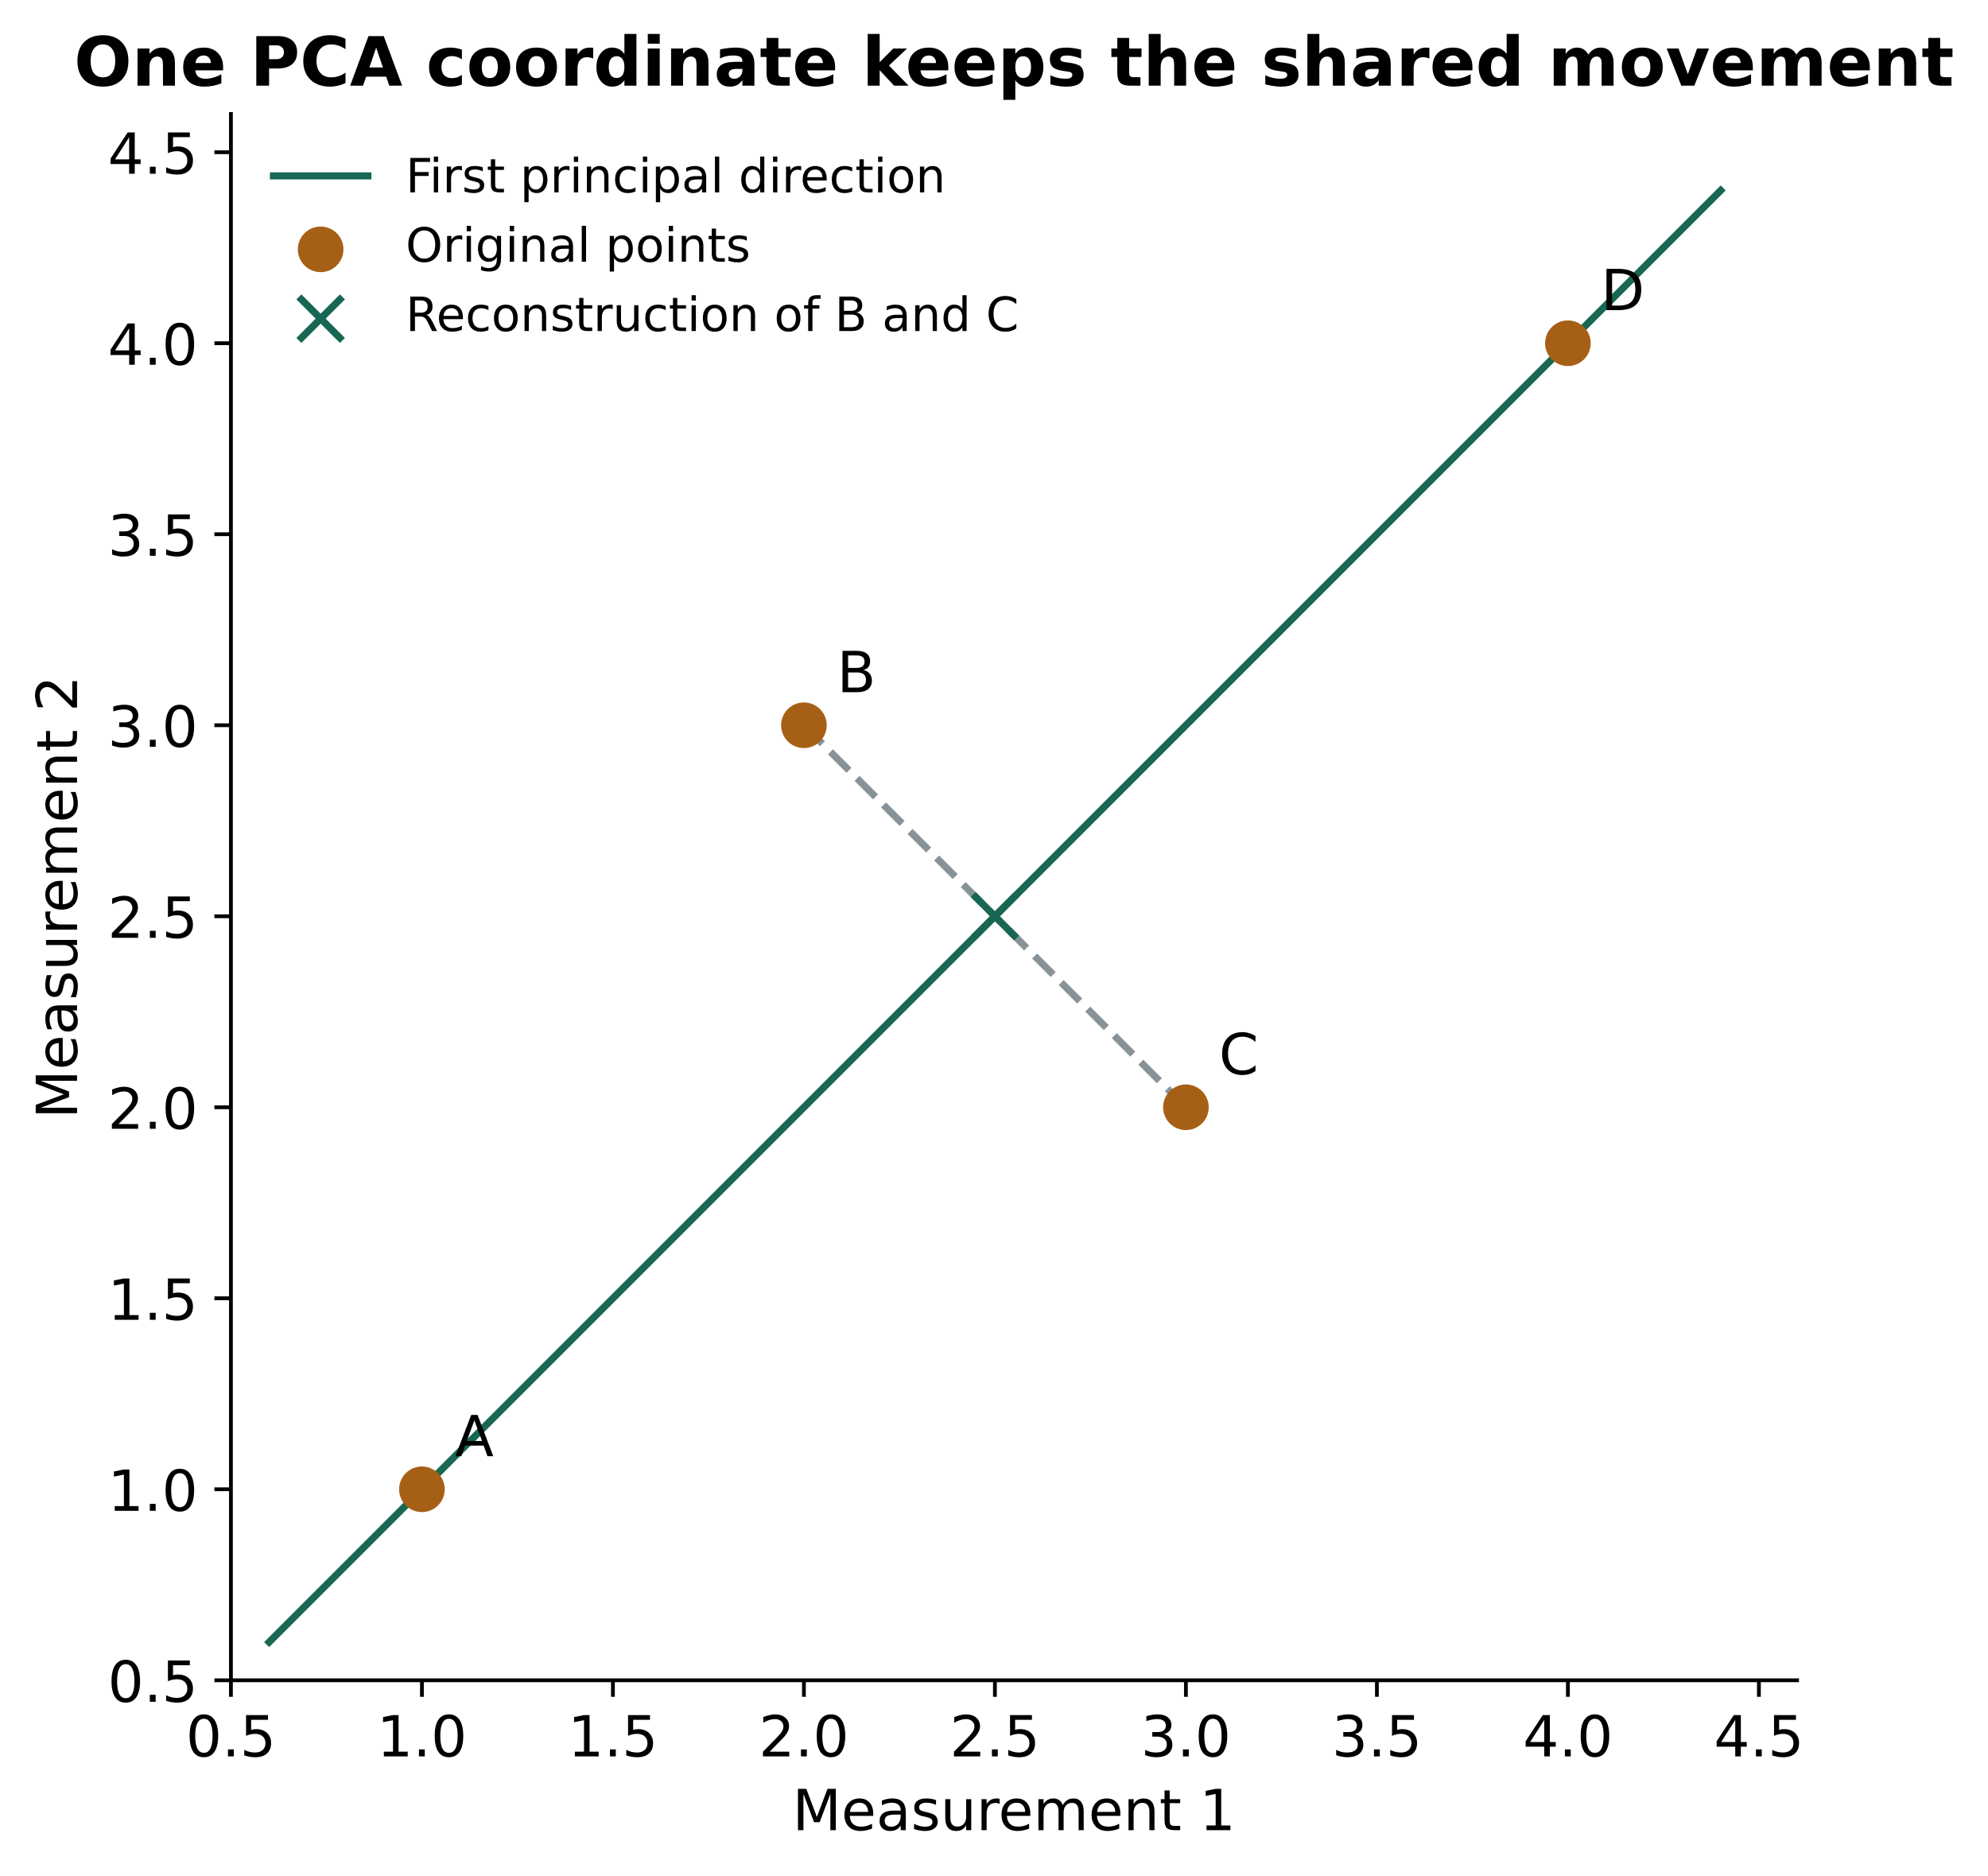
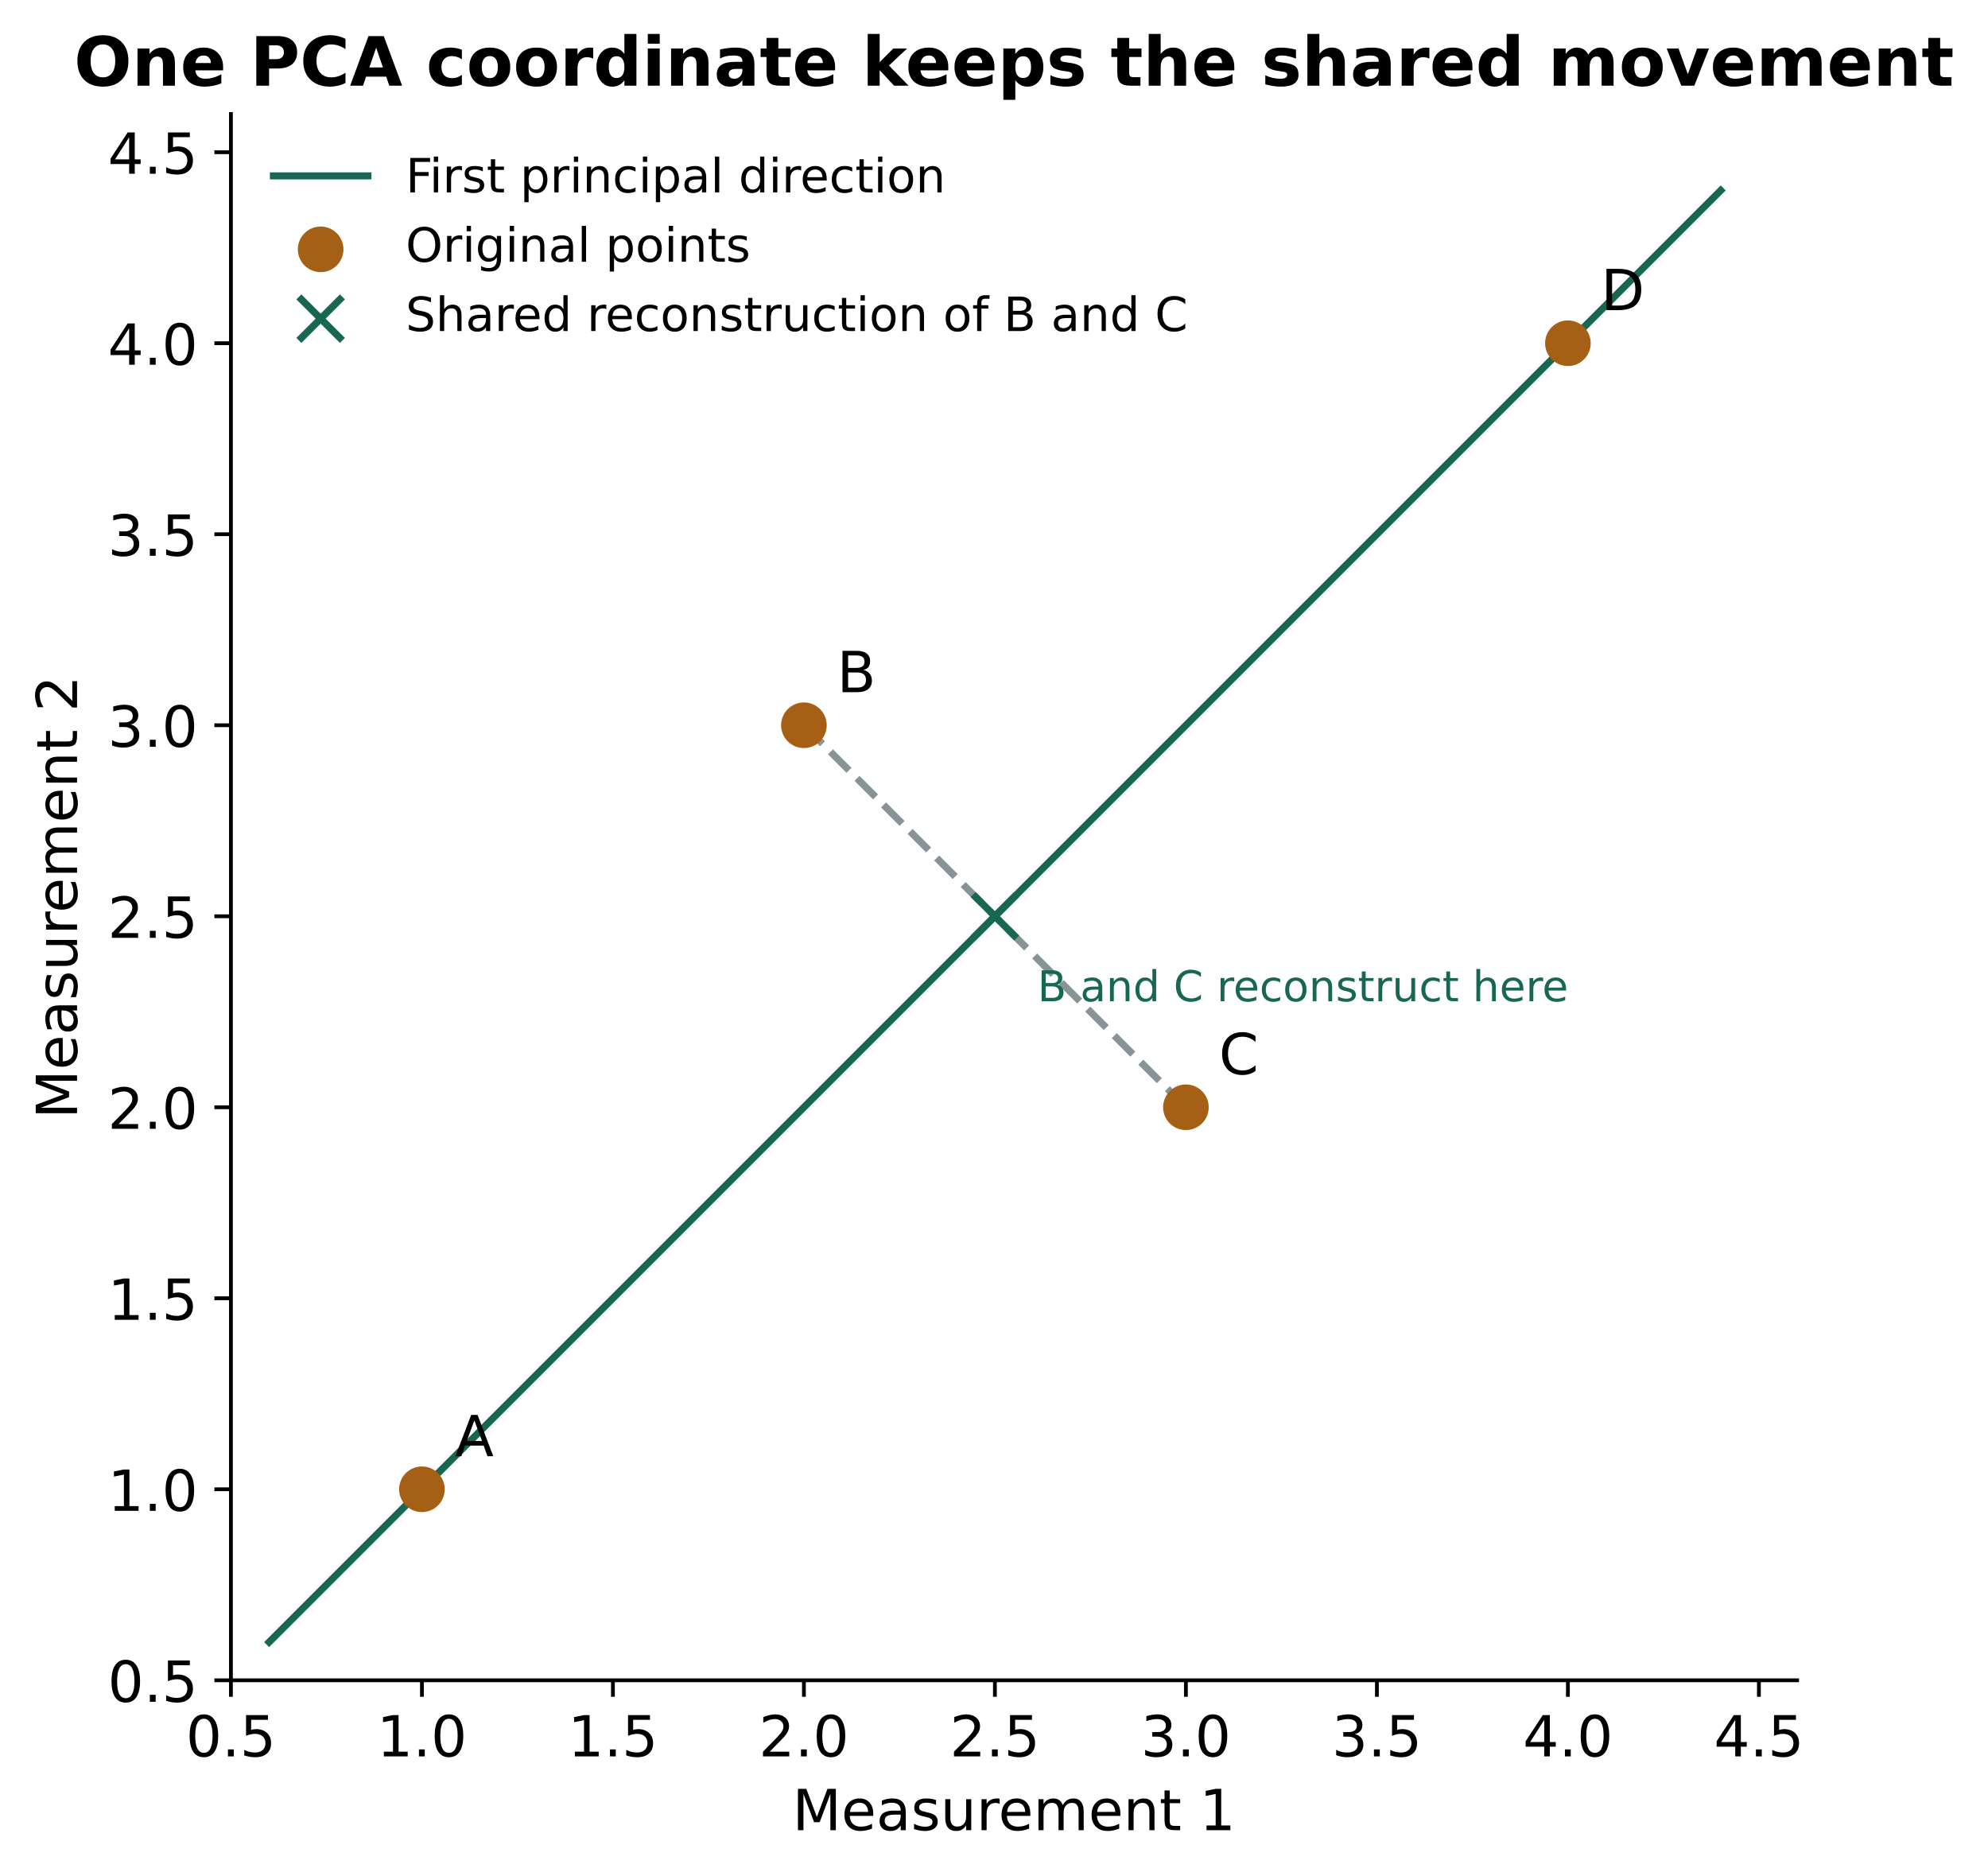
<svg xmlns="http://www.w3.org/2000/svg" xmlns:xlink="http://www.w3.org/1999/xlink" width="420.951pt" height="397.2pt" viewBox="0 0 420.951 397.2" version="1.1">
  <defs>
    <style type="text/css">*{stroke-linejoin: round; stroke-linecap: butt}</style>
  </defs>
  <g id="figure_1">
    <g id="patch_1">
      <path d="M 0 397.2 L 420.951 397.2 L 420.951 0 L 0 0 z " style="fill: #ffffff" />
    </g>
    <g id="axes_1">
      <g id="patch_2">
        <path d="M 48.898 355.772 L 380.528 355.772 L 380.528 24.142 L 48.898 24.142 z " style="fill: #ffffff" />
      </g>
      <g id="matplotlib.axis_1">
        <g id="xtick_1">
          <g id="line2d_1">
            <defs>
              <path id="mdc256f2c0b" d="M 0 0 L 0 3.5 " style="stroke: #000000; stroke-width: 0.8" />
            </defs>
            <g>
              <use xlink:href="#mdc256f2c0b" x="48.898" y="355.772" style="stroke: #000000; stroke-width: 0.8" />
            </g>
          </g>
          <g id="text_1">
            <text style="font: 12px 'DejaVu Sans'; text-anchor: middle" x="48.898" y="371.89" transform="rotate(-0 48.8975 371.8901)">0.5</text>
          </g>
        </g>
        <g id="xtick_2">
          <g id="line2d_2">
            <g>
              <use xlink:href="#mdc256f2c0b" x="89.34" y="355.772" style="stroke: #000000; stroke-width: 0.8" />
            </g>
          </g>
          <g id="text_2">
            <text style="font: 12px 'DejaVu Sans'; text-anchor: middle" x="89.34" y="371.89" transform="rotate(-0 89.34022 371.8901)">1.0</text>
          </g>
        </g>
        <g id="xtick_3">
          <g id="line2d_3">
            <g>
              <use xlink:href="#mdc256f2c0b" x="129.783" y="355.772" style="stroke: #000000; stroke-width: 0.8" />
            </g>
          </g>
          <g id="text_3">
            <text style="font: 12px 'DejaVu Sans'; text-anchor: middle" x="129.783" y="371.89" transform="rotate(-0 129.7829 371.8901)">1.5</text>
          </g>
        </g>
        <g id="xtick_4">
          <g id="line2d_4">
            <g>
              <use xlink:href="#mdc256f2c0b" x="170.226" y="355.772" style="stroke: #000000; stroke-width: 0.8" />
            </g>
          </g>
          <g id="text_4">
            <text style="font: 12px 'DejaVu Sans'; text-anchor: middle" x="170.226" y="371.89" transform="rotate(-0 170.2256 371.8901)">2.0</text>
          </g>
        </g>
        <g id="xtick_5">
          <g id="line2d_5">
            <g>
              <use xlink:href="#mdc256f2c0b" x="210.668" y="355.772" style="stroke: #000000; stroke-width: 0.8" />
            </g>
          </g>
          <g id="text_5">
            <text style="font: 12px 'DejaVu Sans'; text-anchor: middle" x="210.668" y="371.89" transform="rotate(-0 210.6684 371.8901)">2.5</text>
          </g>
        </g>
        <g id="xtick_6">
          <g id="line2d_6">
            <g>
              <use xlink:href="#mdc256f2c0b" x="251.111" y="355.772" style="stroke: #000000; stroke-width: 0.8" />
            </g>
          </g>
          <g id="text_6">
            <text style="font: 12px 'DejaVu Sans'; text-anchor: middle" x="251.111" y="371.89" transform="rotate(-0 251.1111 371.8901)">3.0</text>
          </g>
        </g>
        <g id="xtick_7">
          <g id="line2d_7">
            <g>
              <use xlink:href="#mdc256f2c0b" x="291.554" y="355.772" style="stroke: #000000; stroke-width: 0.8" />
            </g>
          </g>
          <g id="text_7">
            <text style="font: 12px 'DejaVu Sans'; text-anchor: middle" x="291.554" y="371.89" transform="rotate(-0 291.5538 371.8901)">3.5</text>
          </g>
        </g>
        <g id="xtick_8">
          <g id="line2d_8">
            <g>
              <use xlink:href="#mdc256f2c0b" x="331.997" y="355.772" style="stroke: #000000; stroke-width: 0.8" />
            </g>
          </g>
          <g id="text_8">
            <text style="font: 12px 'DejaVu Sans'; text-anchor: middle" x="331.997" y="371.89" transform="rotate(-0 331.9965 371.8901)">4.0</text>
          </g>
        </g>
        <g id="xtick_9">
          <g id="line2d_9">
            <g>
              <use xlink:href="#mdc256f2c0b" x="372.439" y="355.772" style="stroke: #000000; stroke-width: 0.8" />
            </g>
          </g>
          <g id="text_9">
            <text style="font: 12px 'DejaVu Sans'; text-anchor: middle" x="372.439" y="371.89" transform="rotate(-0 372.4392 371.8901)">4.5</text>
          </g>
        </g>
        <g id="text_10">
          <text style="font: 12px 'DejaVu Sans'; text-anchor: middle" x="214.713" y="387.504" transform="rotate(-0 214.7126 387.5039)">Measurement 1</text>
        </g>
      </g>
      <g id="matplotlib.axis_2">
        <g id="ytick_1">
          <g id="line2d_10">
            <defs>
              <path id="m7b64829450" d="M 0 0 L -3.5 0 " style="stroke: #000000; stroke-width: 0.8" />
            </defs>
            <g>
              <use xlink:href="#m7b64829450" x="48.898" y="355.772" style="stroke: #000000; stroke-width: 0.8" />
            </g>
          </g>
          <g id="text_11">
            <text style="font: 12px 'DejaVu Sans'; text-anchor: end" x="41.898" y="360.331" transform="rotate(-0 41.8975 360.3311)">0.5</text>
          </g>
        </g>
        <g id="ytick_2">
          <g id="line2d_11">
            <g>
              <use xlink:href="#m7b64829450" x="48.898" y="315.329" style="stroke: #000000; stroke-width: 0.8" />
            </g>
          </g>
          <g id="text_12">
            <text style="font: 12px 'DejaVu Sans'; text-anchor: end" x="41.898" y="319.888" transform="rotate(-0 41.8975 319.8884)">1.0</text>
          </g>
        </g>
        <g id="ytick_3">
          <g id="line2d_12">
            <g>
              <use xlink:href="#m7b64829450" x="48.898" y="274.887" style="stroke: #000000; stroke-width: 0.8" />
            </g>
          </g>
          <g id="text_13">
            <text style="font: 12px 'DejaVu Sans'; text-anchor: end" x="41.898" y="279.446" transform="rotate(-0 41.8975 279.4457)">1.5</text>
          </g>
        </g>
        <g id="ytick_4">
          <g id="line2d_13">
            <g>
              <use xlink:href="#m7b64829450" x="48.898" y="234.444" style="stroke: #000000; stroke-width: 0.8" />
            </g>
          </g>
          <g id="text_14">
            <text style="font: 12px 'DejaVu Sans'; text-anchor: end" x="41.898" y="239.003" transform="rotate(-0 41.8975 239.0029)">2.0</text>
          </g>
        </g>
        <g id="ytick_5">
          <g id="line2d_14">
            <g>
              <use xlink:href="#m7b64829450" x="48.898" y="194.001" style="stroke: #000000; stroke-width: 0.8" />
            </g>
          </g>
          <g id="text_15">
            <text style="font: 12px 'DejaVu Sans'; text-anchor: end" x="41.898" y="198.56" transform="rotate(-0 41.8975 198.5602)">2.5</text>
          </g>
        </g>
        <g id="ytick_6">
          <g id="line2d_15">
            <g>
              <use xlink:href="#m7b64829450" x="48.898" y="153.558" style="stroke: #000000; stroke-width: 0.8" />
            </g>
          </g>
          <g id="text_16">
            <text style="font: 12px 'DejaVu Sans'; text-anchor: end" x="41.898" y="158.118" transform="rotate(-0 41.8975 158.1175)">3.0</text>
          </g>
        </g>
        <g id="ytick_7">
          <g id="line2d_16">
            <g>
              <use xlink:href="#m7b64829450" x="48.898" y="113.116" style="stroke: #000000; stroke-width: 0.8" />
            </g>
          </g>
          <g id="text_17">
            <text style="font: 12px 'DejaVu Sans'; text-anchor: end" x="41.898" y="117.675" transform="rotate(-0 41.8975 117.6748)">3.5</text>
          </g>
        </g>
        <g id="ytick_8">
          <g id="line2d_17">
            <g>
              <use xlink:href="#m7b64829450" x="48.898" y="72.673" style="stroke: #000000; stroke-width: 0.8" />
            </g>
          </g>
          <g id="text_18">
            <text style="font: 12px 'DejaVu Sans'; text-anchor: end" x="41.898" y="77.232" transform="rotate(-0 41.8975 77.23207)">4.0</text>
          </g>
        </g>
        <g id="ytick_9">
          <g id="line2d_18">
            <g>
              <use xlink:href="#m7b64829450" x="48.898" y="32.23" style="stroke: #000000; stroke-width: 0.8" />
            </g>
          </g>
          <g id="text_19">
            <text style="font: 12px 'DejaVu Sans'; text-anchor: end" x="41.898" y="36.789" transform="rotate(-0 41.8975 36.78936)">4.5</text>
          </g>
        </g>
        <g id="text_20">
          <text style="font: 12px 'DejaVu Sans'; text-anchor: middle" x="16.318" y="189.957" transform="rotate(-90 16.31812 189.9569)">Measurement 2</text>
        </g>
      </g>
      <g id="line2d_19">
        <path d="M 56.986 347.683 L 364.351 40.319 " clip-path="url(#pae576ea117)" style="fill: none; stroke: #176753; stroke-width: 1.5; stroke-linecap: square" />
      </g>
      <g id="line2d_20">
        <path d="M 89.34 315.329 L 89.34 315.329 " clip-path="url(#pae576ea117)" style="fill: none; stroke-dasharray: 5.55,2.4; stroke-dashoffset: 0; stroke: #56666e; stroke-opacity: 0.7; stroke-width: 1.5" />
      </g>
      <g id="line2d_21">
        <path d="M 170.226 153.558 L 210.668 194.001 " clip-path="url(#pae576ea117)" style="fill: none; stroke-dasharray: 5.55,2.4; stroke-dashoffset: 0; stroke: #56666e; stroke-opacity: 0.7; stroke-width: 1.5" />
      </g>
      <g id="line2d_22">
        <path d="M 251.111 234.444 L 210.668 194.001 " clip-path="url(#pae576ea117)" style="fill: none; stroke-dasharray: 5.55,2.4; stroke-dashoffset: 0; stroke: #56666e; stroke-opacity: 0.7; stroke-width: 1.5" />
      </g>
      <g id="line2d_23">
        <path d="M 331.997 72.673 L 331.997 72.673 " clip-path="url(#pae576ea117)" style="fill: none; stroke-dasharray: 5.55,2.4; stroke-dashoffset: 0; stroke: #56666e; stroke-opacity: 0.7; stroke-width: 1.5" />
      </g>
      <g id="patch_3">
        <path d="M 48.898 355.772 L 48.898 24.142 " style="fill: none; stroke: #000000; stroke-width: 0.8; stroke-linejoin: miter; stroke-linecap: square" />
      </g>
      <g id="patch_4">
        <path d="M 48.898 355.772 L 380.528 355.772 " style="fill: none; stroke: #000000; stroke-width: 0.8; stroke-linejoin: miter; stroke-linecap: square" />
      </g>
      <g id="PathCollection_1">
        <defs>
          <path id="me81d577a54" d="M 0 4.33 C 1.148 4.33 2.25 3.874 3.062 3.062 C 3.874 2.25 4.33 1.148 4.33 0 C 4.33 -1.148 3.874 -2.25 3.062 -3.062 C 2.25 -3.874 1.148 -4.33 0 -4.33 C -1.148 -4.33 -2.25 -3.874 -3.062 -3.062 C -3.874 -2.25 -4.33 -1.148 -4.33 0 C -4.33 1.148 -3.874 2.25 -3.062 3.062 C -2.25 3.874 -1.148 4.33 0 4.33 z " style="stroke: #a66016" />
        </defs>
        <g clip-path="url(#pae576ea117)">
          <use xlink:href="#me81d577a54" x="89.34" y="315.329" style="fill: #a66016; stroke: #a66016" />
          <use xlink:href="#me81d577a54" x="170.226" y="153.558" style="fill: #a66016; stroke: #a66016" />
          <use xlink:href="#me81d577a54" x="251.111" y="234.444" style="fill: #a66016; stroke: #a66016" />
          <use xlink:href="#me81d577a54" x="331.997" y="72.673" style="fill: #a66016; stroke: #a66016" />
        </g>
      </g>
      <g id="text_21">
        <text style="font: 12px 'DejaVu Sans'; text-anchor: start" x="96.34" y="308.329" transform="rotate(-0 96.34022 308.3293)">A</text>
      </g>
      <g id="text_22">
        <text style="font: 12px 'DejaVu Sans'; text-anchor: start" x="177.226" y="146.558" transform="rotate(-0 177.2256 146.5584)">B</text>
      </g>
      <g id="text_23">
        <text style="font: 12px 'DejaVu Sans'; text-anchor: start" x="258.111" y="227.444" transform="rotate(-0 258.1111 227.4439)">C</text>
      </g>
      <g id="text_24">
        <text style="font: 12px 'DejaVu Sans'; text-anchor: start" x="338.997" y="65.673" transform="rotate(-0 338.9965 65.67301)">D</text>
      </g>
      <g id="text_25">
        <text style="font: 700 14.4px 'DejaVu Sans'; text-anchor: middle" x="214.713" y="18.142" transform="rotate(-0 214.7126 18.14175)">One PCA coordinate keeps the shared movement</text>
      </g>
      <g id="PathCollection_2">
        <defs>
          <path id="m6b44ef8acb" d="M -4.61 4.61 L 4.61 -4.61 M -4.61 -4.61 L 4.61 4.61 " style="stroke: #176753; stroke-width: 1.5" />
        </defs>
        <g clip-path="url(#pae576ea117)">
          <use xlink:href="#m6b44ef8acb" x="210.668" y="194.001" style="fill: #176753; stroke: #176753; stroke-width: 1.5" />
        </g>
      </g>
+       <g id="pca_shared_reconstruction_label">
+         <text style="font: 9px 'DejaVu Sans'; text-anchor: start; fill: #176753" x="219.668" y="212.001">B and C reconstruct here</text>
+       </g>
      <g id="legend_1">
        <g id="line2d_24">
          <path d="M 57.898 37.24 L 67.897 37.24 L 77.897 37.24 " style="fill: none; stroke: #176753; stroke-width: 1.5; stroke-linecap: square" />
        </g>
        <g id="text_26">
          <text style="font: 10px 'DejaVu Sans'; text-anchor: start" x="85.897" y="40.74" transform="rotate(-0 85.8975 40.74019)">First principal direction</text>
        </g>
        <g id="PathCollection_3">
          <g>
            <use xlink:href="#me81d577a54" x="67.897" y="52.793" style="fill: #a66016; stroke: #a66016" />
          </g>
        </g>
        <g id="text_27">
          <text style="font: 10px 'DejaVu Sans'; text-anchor: start" x="85.897" y="55.418" transform="rotate(-0 85.8975 55.41831)">Original points</text>
        </g>
        <g id="PathCollection_4">
          <g>
            <use xlink:href="#m6b44ef8acb" x="67.897" y="67.471" style="fill: #176753; stroke: #176753; stroke-width: 1.5" />
          </g>
        </g>
        <g id="text_28">
-           <text style="font: 10px 'DejaVu Sans'; text-anchor: start" x="85.897" y="70.096" transform="rotate(-0 85.8975 70.09644)">Reconstruction of B and C</text>
+           <text style="font: 10px 'DejaVu Sans'; text-anchor: start" x="85.897" y="70.096" transform="rotate(-0 85.8975 70.09644)">Shared reconstruction of B and C</text>
        </g>
      </g>
    </g>
  </g>
  <defs>
    <clipPath id="pae576ea117">
      <rect x="48.898" y="24.142" width="331.63" height="331.63" />
    </clipPath>
  </defs>
</svg>
